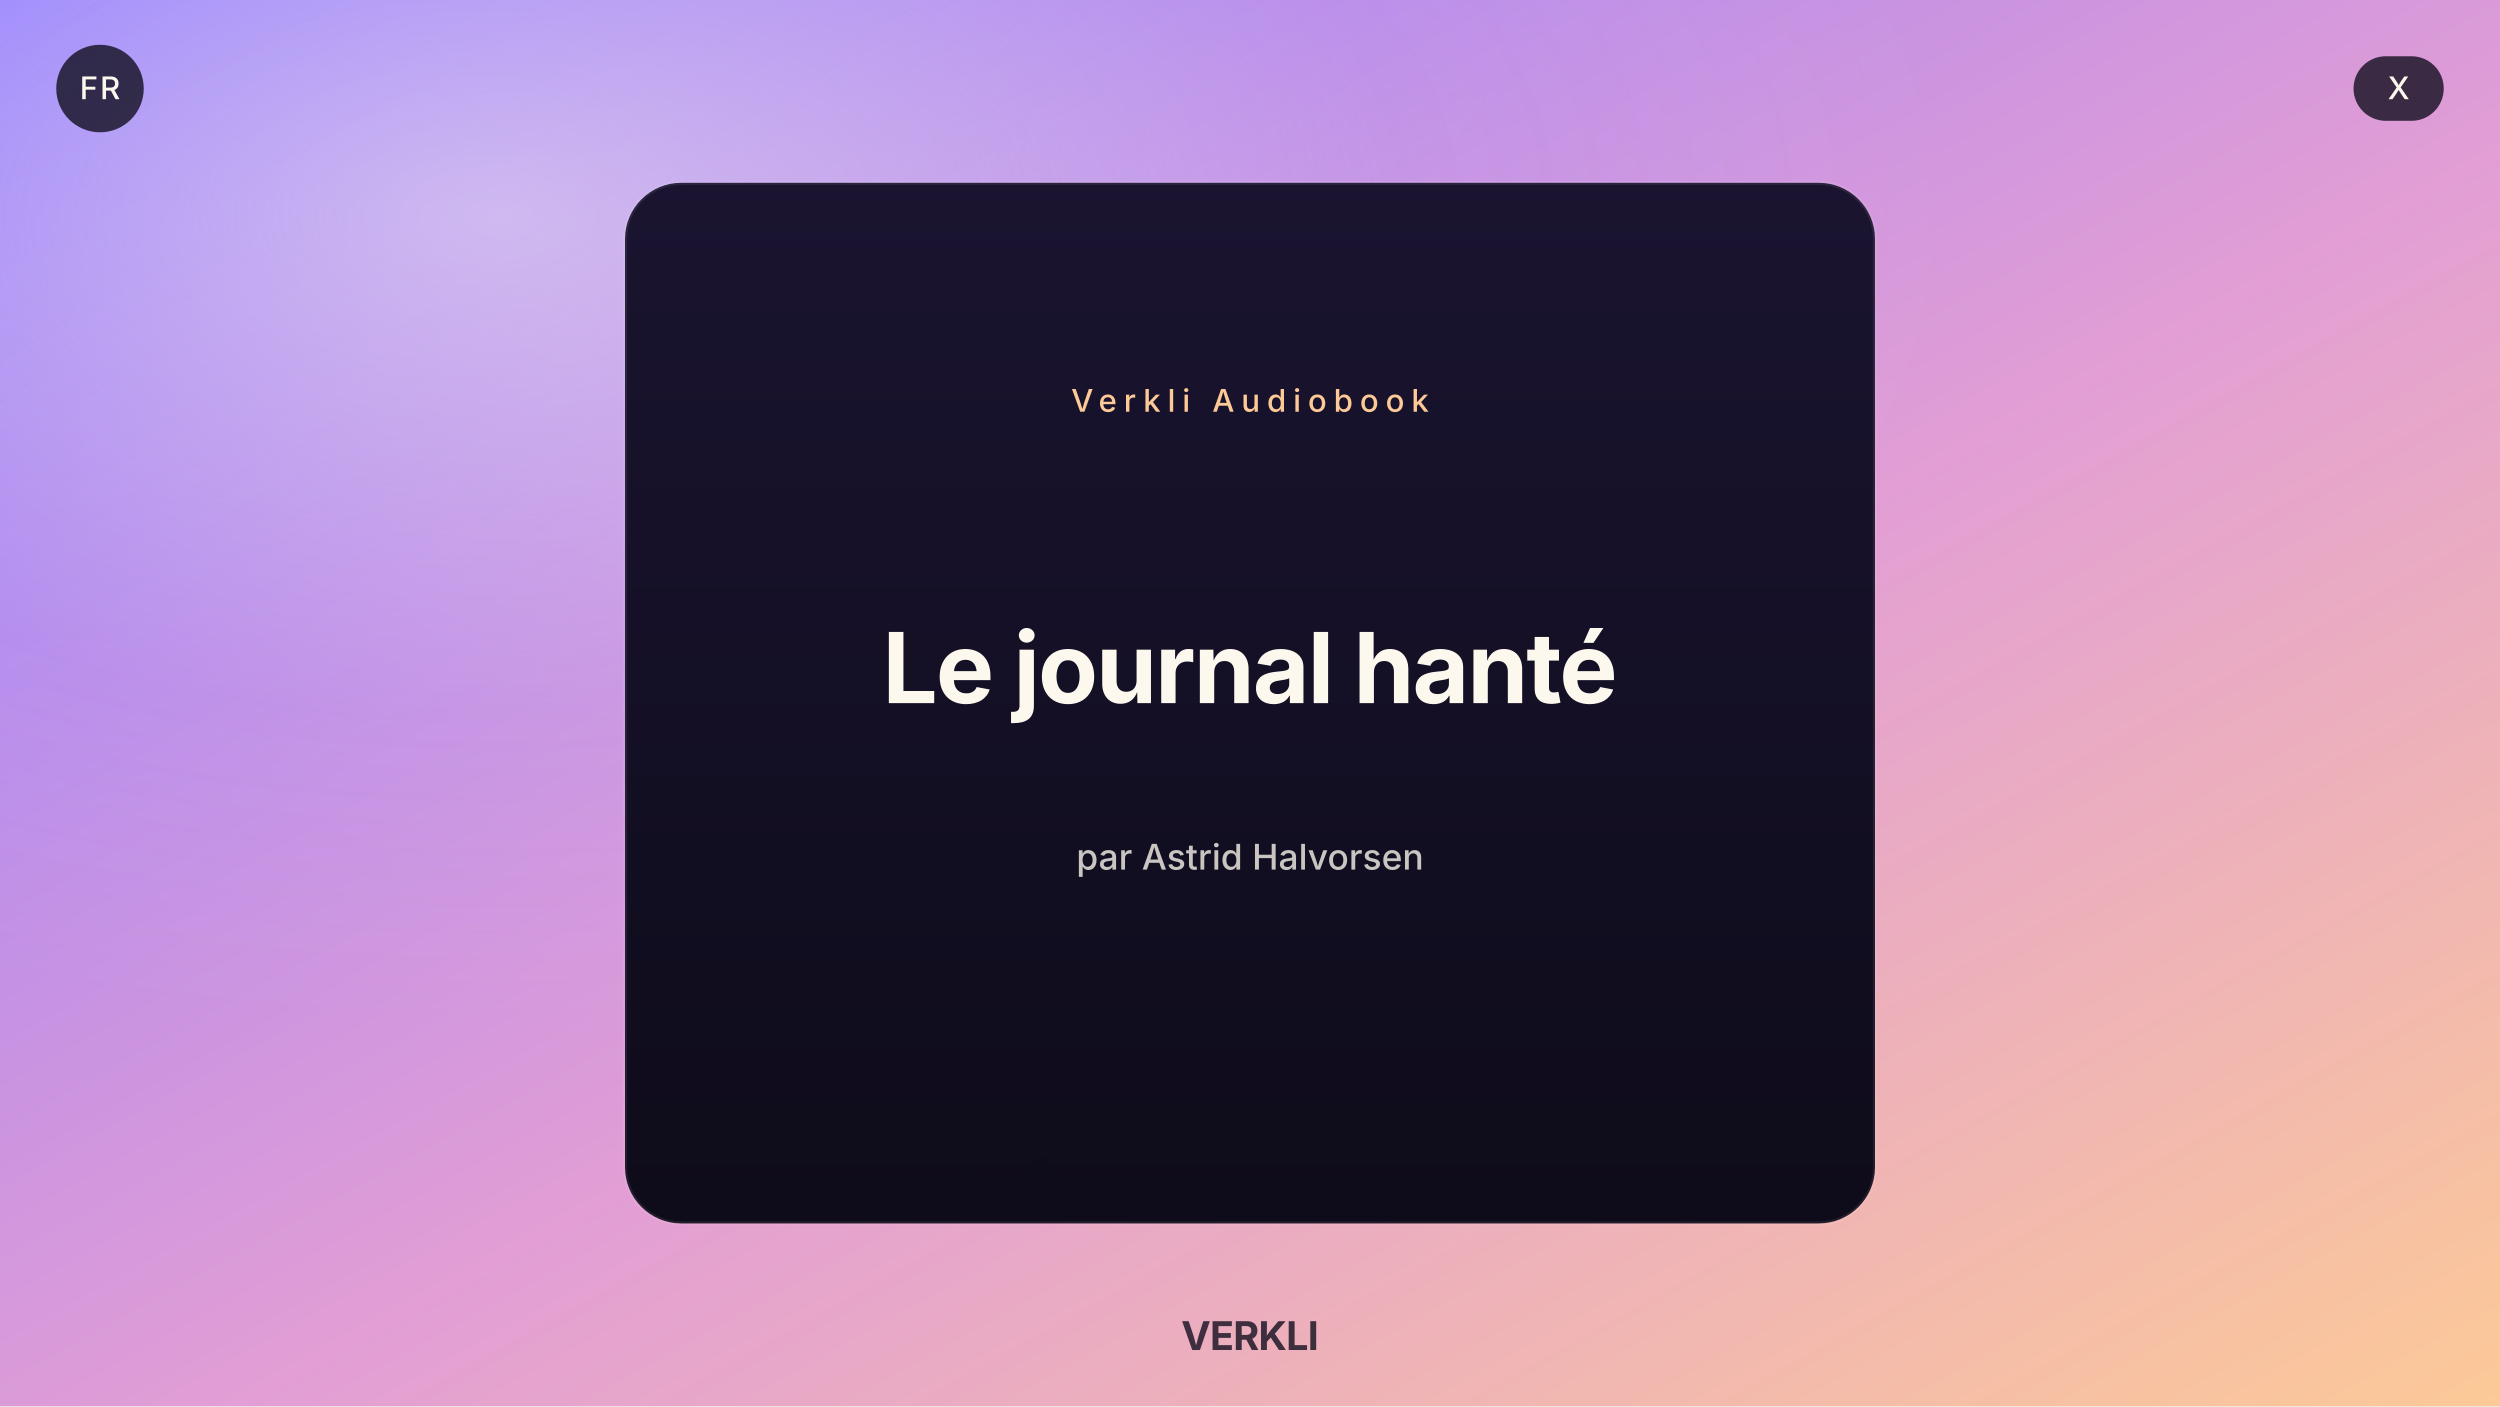
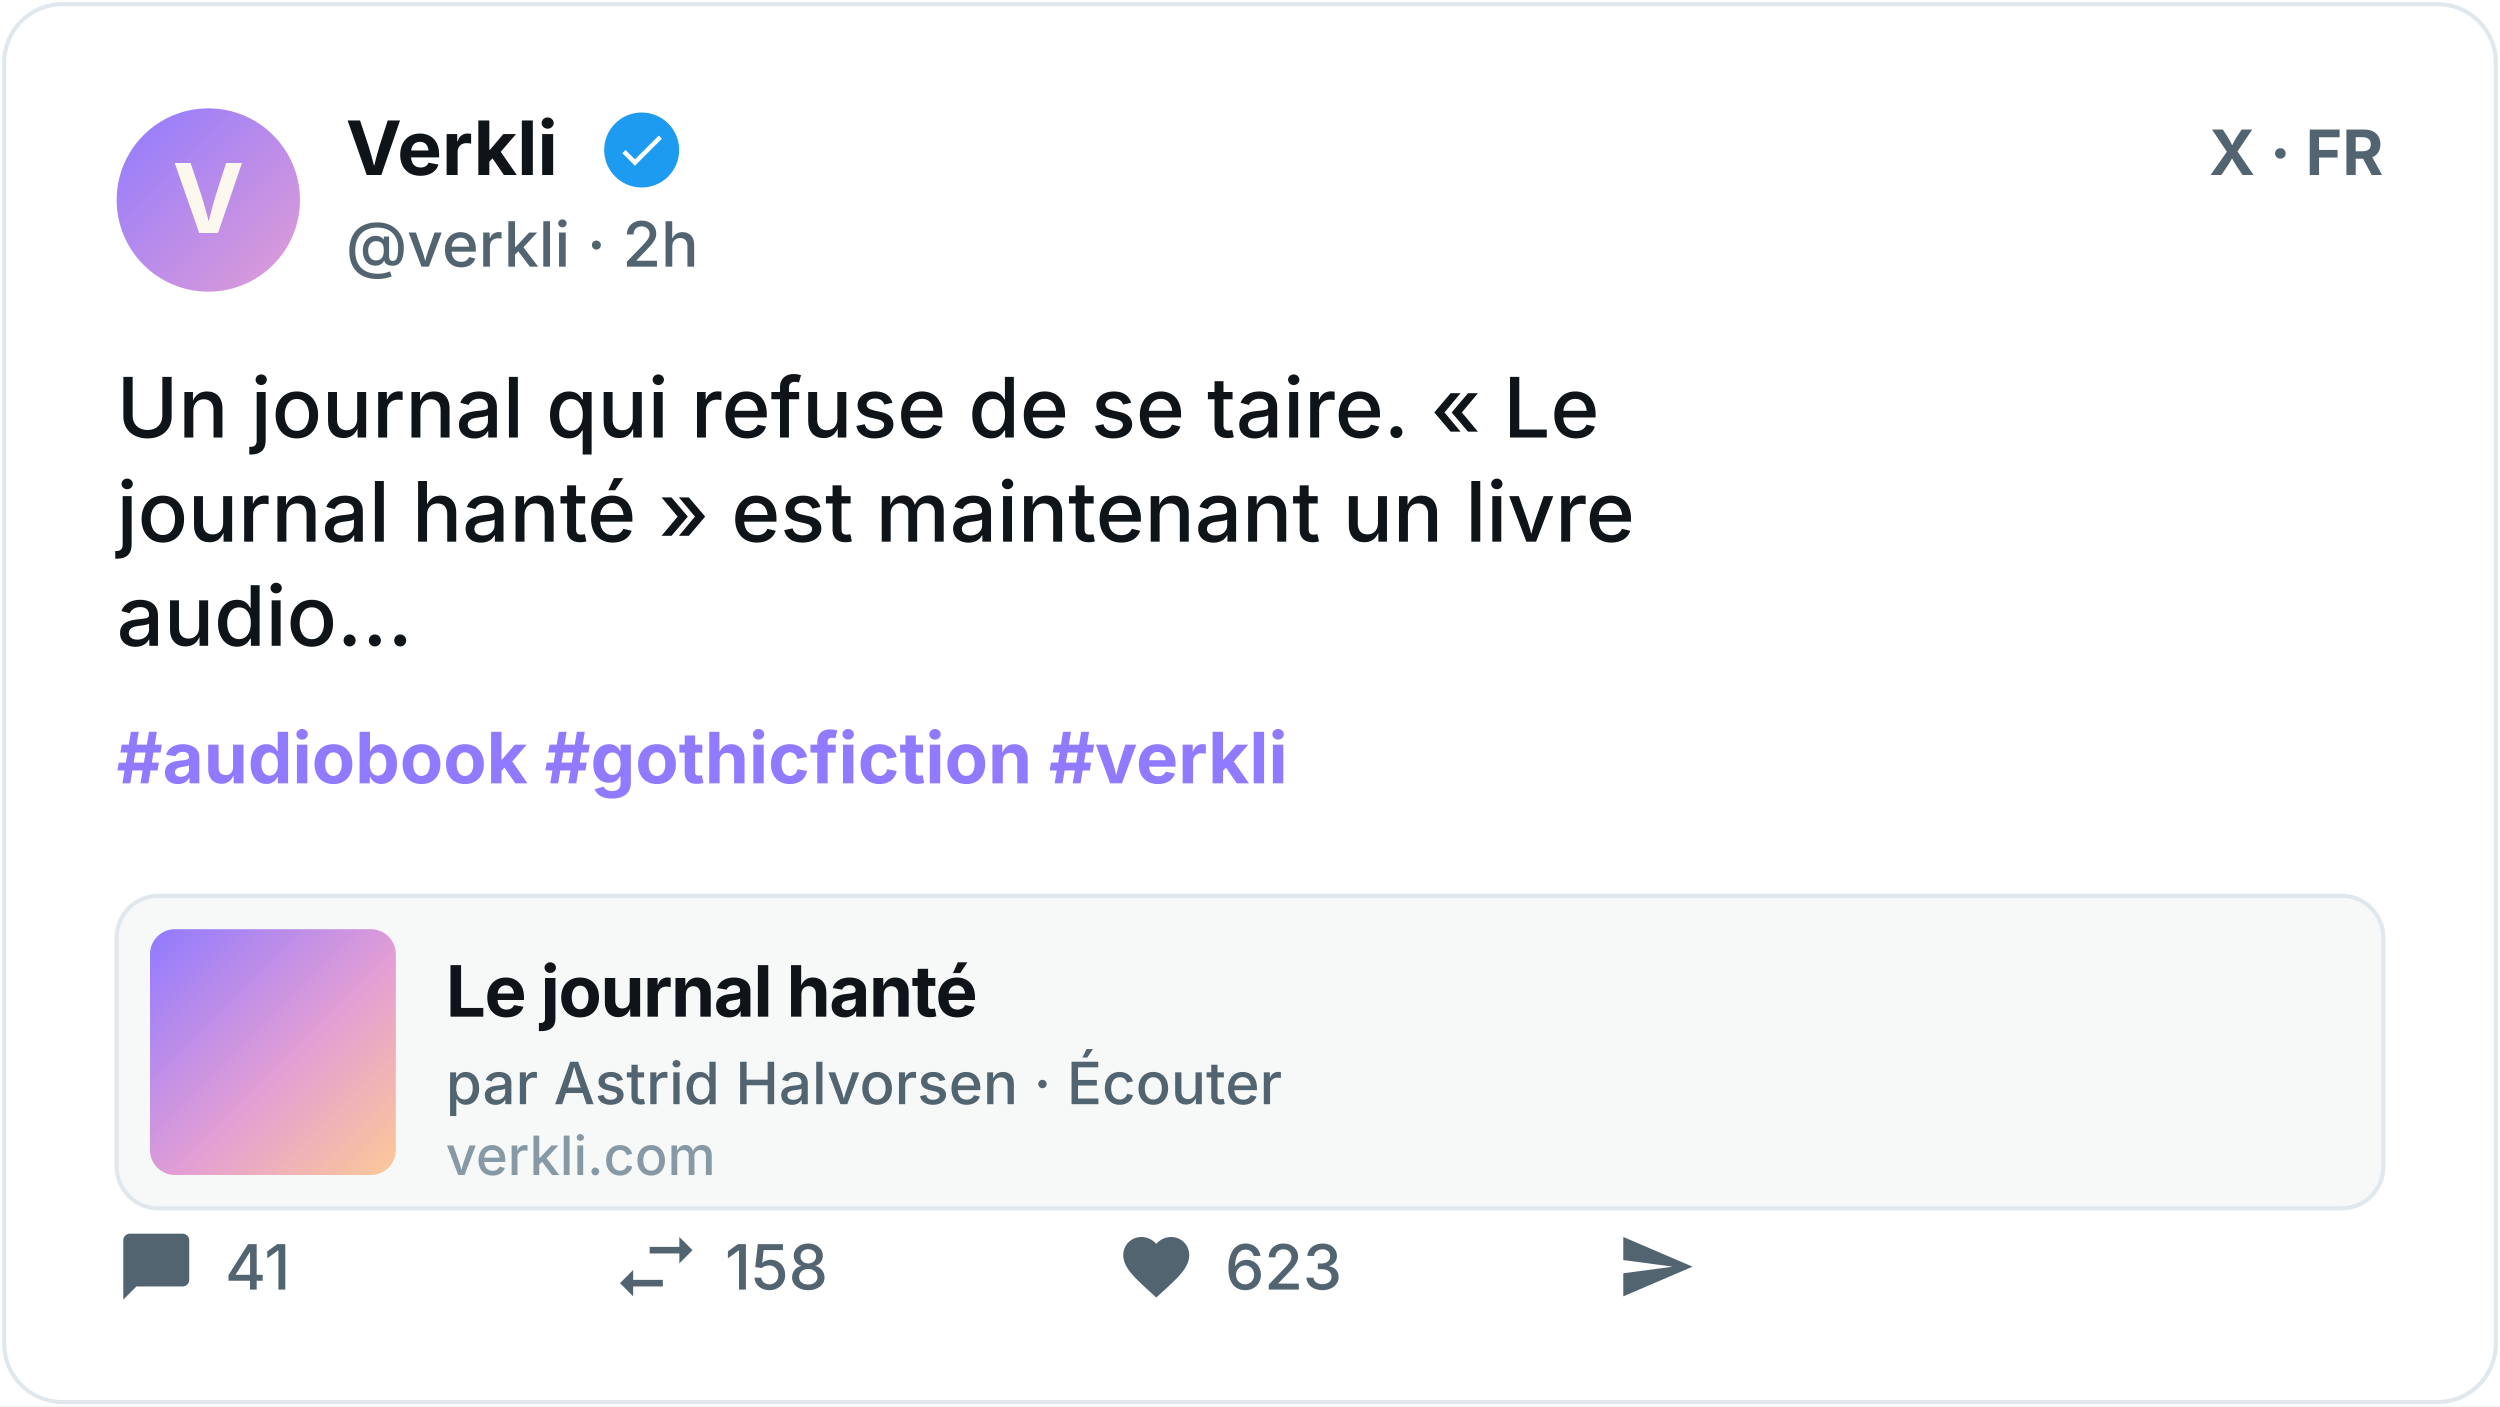
- <svg xmlns="http://www.w3.org/2000/svg" viewBox="0 0 1200 675" width="1200" height="675" role="img" aria-label="Le journal hanté — X thumbnail">
+ <svg xmlns="http://www.w3.org/2000/svg" viewBox="0 0 1200 675" width="1200" height="675" role="img" aria-label="Le journal hanté — X (FR)">
  <defs>
    <linearGradient id="bgGrad" x1="0%" y1="0%" x2="100%" y2="100%">
      <stop offset="0%" stop-color="#907AFF" />
      <stop offset="55%" stop-color="#E29ED5" />
      <stop offset="100%" stop-color="#FCC997" />
    </linearGradient>
-     <linearGradient id="cardGrad" x1="0%" y1="0%" x2="0%" y2="100%">
-       <stop offset="0%" stop-color="#1A1430" />
+     <linearGradient id="avatarGrad" x1="0%" y1="0%" x2="100%" y2="100%">
+       <stop offset="0%" stop-color="#907AFF" />
+       <stop offset="100%" stop-color="#E29ED5" />
+     </linearGradient>
+     <linearGradient id="videoGrad" x1="0%" y1="0%" x2="0%" y2="100%">
+       <stop offset="0%" stop-color="#241A3D" />
+       <stop offset="55%" stop-color="#140E26" />
      <stop offset="100%" stop-color="#0E0B1A" />
    </linearGradient>
-     <radialGradient id="orbGrad" cx="20%" cy="15%" r="60%">
-       <stop offset="0%" stop-color="#FDF8EE" stop-opacity="0.45" />
-       <stop offset="60%" stop-color="#FDF8EE" stop-opacity="0.05" />
-       <stop offset="100%" stop-color="#FDF8EE" stop-opacity="0" />
+     <radialGradient id="videoGlow" cx="50%" cy="34%" r="55%">
+       <stop offset="0%" stop-color="#907AFF" stop-opacity="0.55" />
+       <stop offset="60%" stop-color="#E29ED5" stop-opacity="0.12" />
+       <stop offset="100%" stop-color="#E29ED5" stop-opacity="0" />
    </radialGradient>
+     <linearGradient id="scrim" x1="0%" y1="0%" x2="0%" y2="100%">
+       <stop offset="0%" stop-color="#000000" stop-opacity="0" />
+       <stop offset="100%" stop-color="#000000" stop-opacity="0.72" />
+     </linearGradient>
    <style>
-       .display {
-         font-family: "Montserrat Alternates", "Inter", ui-sans-serif, system-ui, sans-serif;
-         font-weight: 700;
-         letter-spacing: -0.02em;
-       }
-       .body {
-         font-family: "Inter", ui-sans-serif, system-ui, sans-serif;
-         font-weight: 500;
-       }
+       .display { font-family: "Montserrat Alternates", "Inter", ui-sans-serif, system-ui, sans-serif; font-weight: 700; letter-spacing: -0.02em; }
+       .body { font-family: "Inter", ui-sans-serif, system-ui, sans-serif; font-weight: 500; }
+       .bold { font-family: "Inter", ui-sans-serif, system-ui, sans-serif; font-weight: 700; }
+       .serif { font-family: "Georgia", "Times New Roman", serif; font-style: italic; }
    </style>
  </defs>
-   <rect width="1200" height="675" fill="url(#bgGrad)" />
-   <rect width="1200" height="675" fill="url(#orbGrad)" />
-   <rect x="300" y="87.75" width="600" height="499.5" rx="27" ry="27" fill="url(#cardGrad)" stroke="#FDF8EE" stroke-opacity="0.08" stroke-width="2" />
-   <text class="body" x="600" y="197.64" text-anchor="middle" fill="#FCC997" font-size="15" letter-spacing="0.22em" style="text-transform: uppercase;">Verkli Audiobook</text>
-   <text class="display" x="600" y="337.5" text-anchor="middle" fill="#FDF8EE" font-size="47">Le journal hanté</text>
-   <text class="body" x="600" y="417.42" text-anchor="middle" fill="#FDF8EE" fill-opacity="0.78" font-size="17">par Astrid Halvorsen</text>
-   <text class="display" x="600" y="580.5" text-anchor="middle" fill="#0E0B1A" font-size="27">▶  Écouter maintenant</text>
-   <text class="display" x="600" y="648" text-anchor="middle" fill="#0E0B1A" fill-opacity="0.78" font-size="19" letter-spacing="0.12em">VERKLI</text>
-   <circle cx="48" cy="42.5" r="21" fill="#0E0B1A" fill-opacity="0.78" />
-   <text class="body" x="48" y="47.6" text-anchor="middle" fill="#FDF8EE" font-size="15" letter-spacing="0.06em">FR</text>
-   <rect x="1129.7" y="27" width="43.3" height="31" rx="15.5" ry="15.5" fill="#0E0B1A" fill-opacity="0.78" />
-   <text class="body" x="1151.35" y="47.6" text-anchor="middle" fill="#FDF8EE" font-size="15" letter-spacing="0.18em">X</text>
+   <rect width="1200" height="675" fill="#FFFFFF" />
+   <rect x="2" y="2" width="1196" height="671" rx="28" fill="none" stroke="#E1E8ED" stroke-width="2" />
+   <circle cx="100" cy="96" r="44" fill="url(#avatarGrad)" />
+   <text class="display" x="100" y="111.84" text-anchor="middle" fill="#FDF8EE" font-size="46.2">V</text>
+   <text class="bold" x="166" y="84" fill="#0F1419" font-size="36">Verkli</text>
+   <circle cx="308" cy="72" r="18" fill="#1D9BF0" />
+   <g transform="translate(295.04,59.04) scale(1.08)">
+     <path d="M9 16.17L4.83 12l-1.42 1.41L9 19 21 7l-1.41-1.41z" fill="#FFFFFF" />
+   </g>
+   <text class="body" x="166" y="128" fill="#536471" font-size="30">@verkli · 2h</text>
+   <text class="bold" x="1144" y="84" text-anchor="end" fill="#536471" font-size="30">X · FR</text>
+   <text class="body" x="56" y="210" fill="#0F1419" font-size="40">
+     <tspan x="56" dy="0">Un journal qui refuse de se taire. « Le</tspan>
+     <tspan x="56" dy="50">journal hanté » est maintenant un livre</tspan>
+     <tspan x="56" dy="50">audio…</tspan>
+   </text>
+   <text class="bold" x="56" y="376" fill="#907AFF" font-size="34">#audiobook  #gothicfiction  #verkli</text>
+   <rect x="56" y="430" width="1088" height="150" rx="20" fill="#F7F9F9" stroke="#E1E8ED" stroke-width="2" />
+   <rect x="72" y="446" width="118" height="118" rx="12" fill="url(#bgGrad)" />
+   <text class="display" x="214" y="488" fill="#0F1419" font-size="34">Le journal hanté</text>
+   <text class="body" x="214" y="530" fill="#536471" font-size="28">par Astrid Halvorsen · Écouter</text>
+   <text class="body" x="214" y="564" fill="#8899A6" font-size="26">verkli.com</text>
+   <g transform="translate(56,589) scale(1.583333)">
+     <path d="M20 2H4c-1.1 0-2 .9-2 2v18l4-4h14c1.1 0 2-.9 2-2V4c0-1.1-.9-2-2-2z" fill="#536471" />
+   </g>
+   <text class="body" x="108" y="619" fill="#536471" font-size="30">41</text>
+   <g transform="translate(296,589) scale(1.583333)">
+     <path d="M23 7l-4-4v3h-9v2h9v3l4-4zM1 17l4 4v-3h9v-2H5v-3l-4 4z" fill="#536471" />
+   </g>
+   <text class="body" x="348" y="619" fill="#536471" font-size="30">158</text>
+   <g transform="translate(536,589) scale(1.583333)">
+     <path d="M12 21.35l-1.45-1.32C5.4 15.36 2 12.28 2 8.5 2 5.42 4.42 3 7.5 3c1.74 0 3.41.81 4.5 2.09C13.09 3.81 14.76 3 16.5 3 19.58 3 22 5.42 22 8.5c0 3.78-3.4 6.86-8.55 11.54L12 21.35z" fill="#536471" />
+   </g>
+   <text class="body" x="588" y="619" fill="#536471" font-size="30">623</text>
+   <g transform="translate(776,589) scale(1.583333)">
+     <path d="M2.01 21L23 12 2.01 3 2 10l15 2-15 2z" fill="#536471" />
+   </g>
+   <text class="body" x="828" y="619" fill="#536471" font-size="30" />
</svg>
